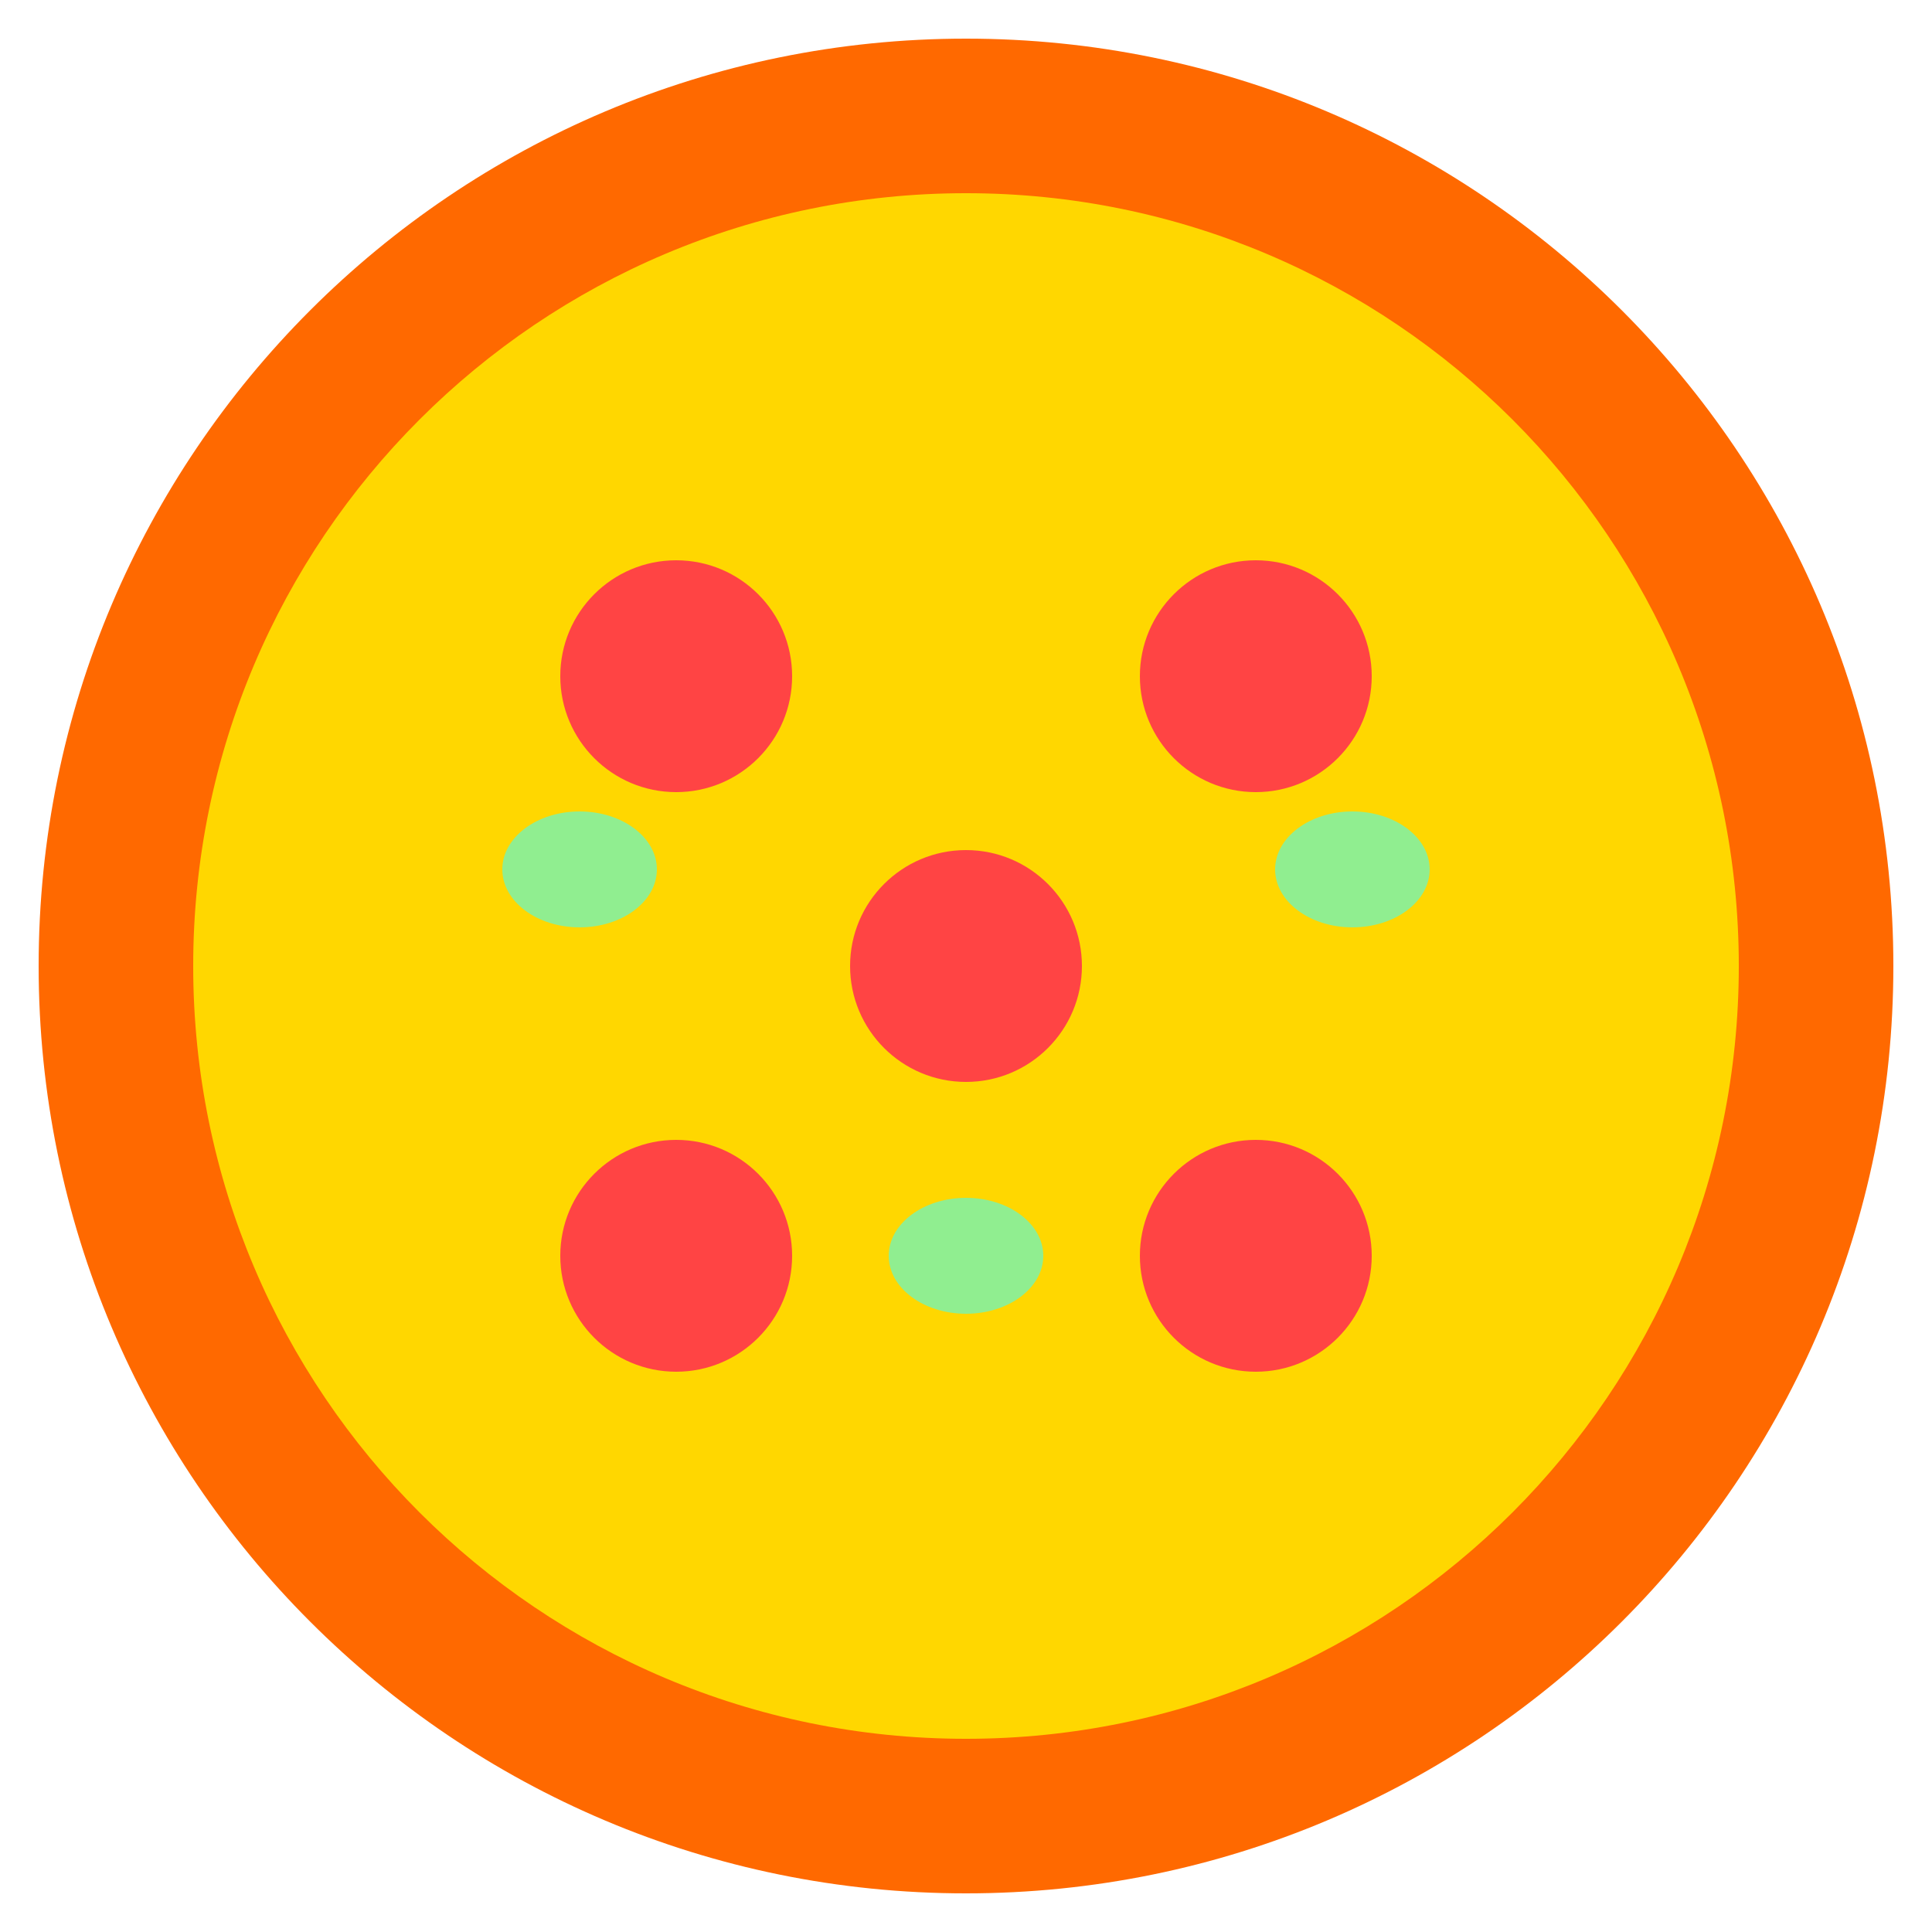
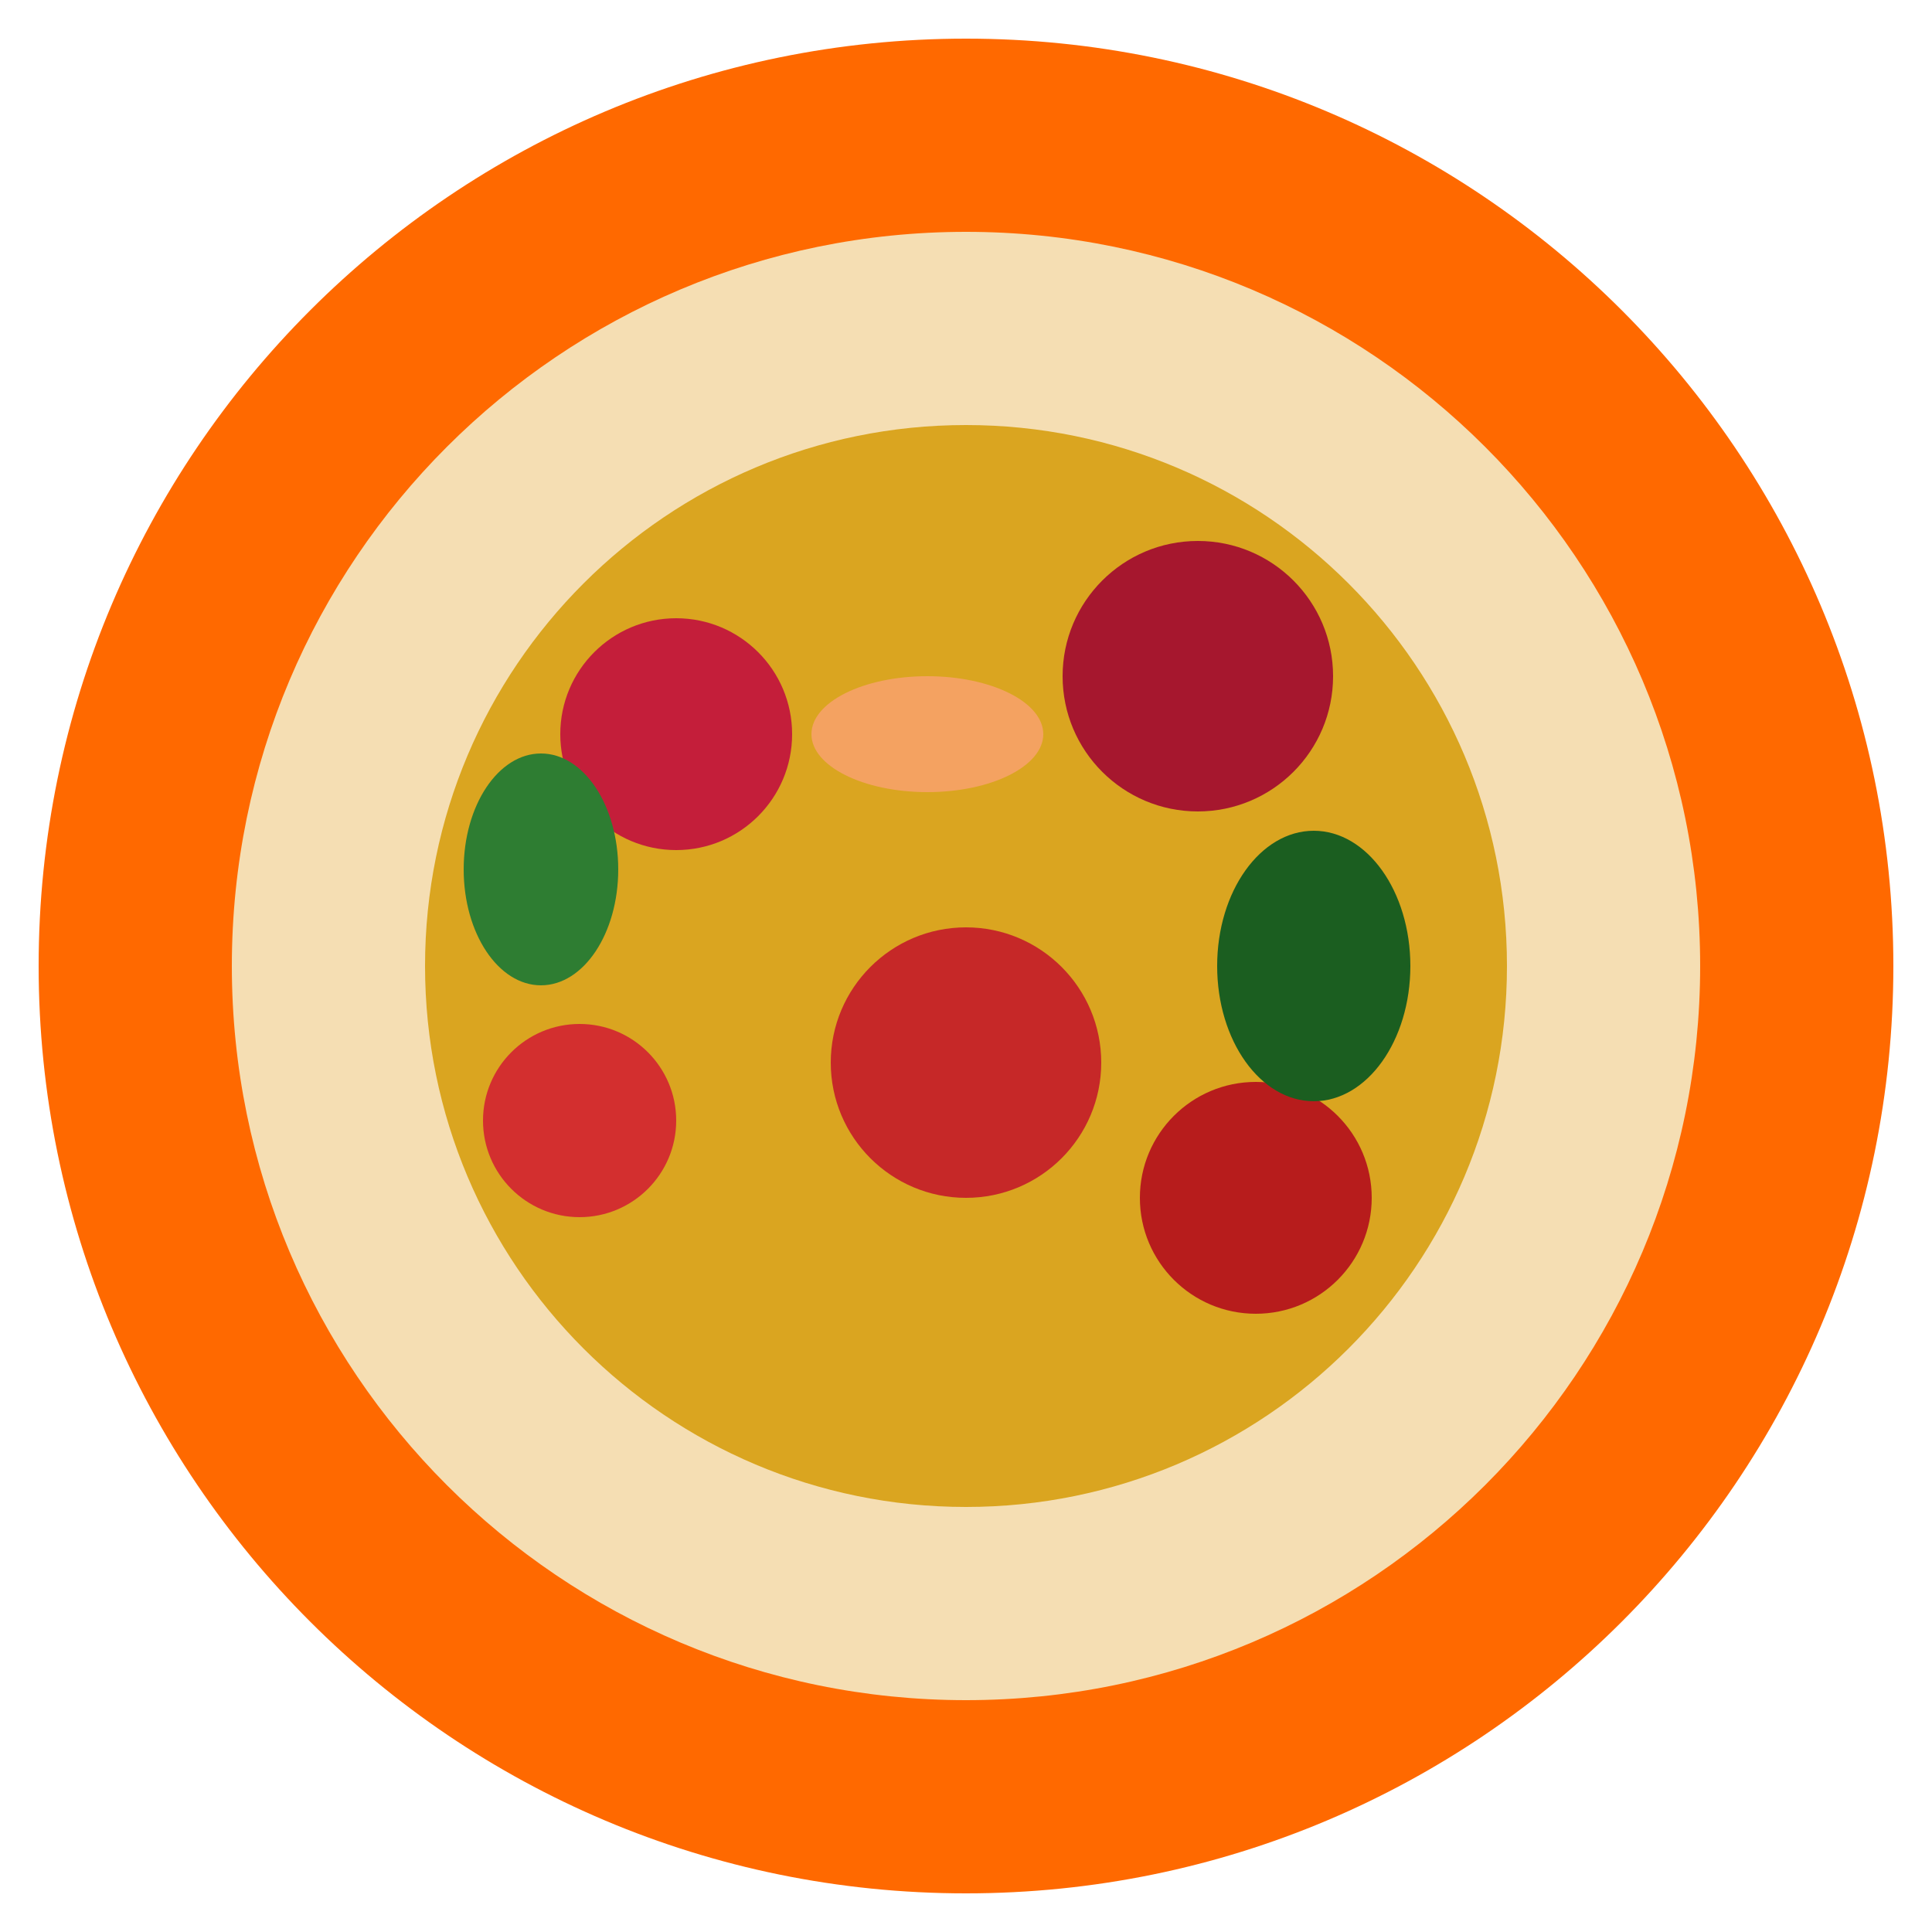
<svg xmlns="http://www.w3.org/2000/svg" viewBox="0 0 100 100">
  <circle cx="50" cy="50" r="48" fill="#ff6900" />
-   <circle cx="50" cy="50" r="40" fill="#ffd700" />
-   <circle cx="35" cy="35" r="6" fill="#ff4444" />
-   <circle cx="65" cy="35" r="6" fill="#ff4444" />
-   <circle cx="50" cy="50" r="6" fill="#ff4444" />
-   <circle cx="35" cy="65" r="6" fill="#ff4444" />
-   <circle cx="65" cy="65" r="6" fill="#ff4444" />
-   <ellipse cx="30" cy="45" rx="4" ry="3" fill="#90ee90" />
-   <ellipse cx="70" cy="45" rx="4" ry="3" fill="#90ee90" />
-   <ellipse cx="50" cy="65" rx="4" ry="3" fill="#90ee90" />
+   <circle cx="50" cy="50" r="38" fill="#f5deb3" />
+   <circle cx="50" cy="50" r="28" fill="#daa520" />
+   <circle cx="35" cy="38" r="6" fill="#c41e3a" />
+   <circle cx="62" cy="35" r="7" fill="#a6172e" />
+   <circle cx="30" cy="58" r="5" fill="#d32f2f" />
+   <circle cx="65" cy="62" r="6" fill="#b71c1c" />
+   <circle cx="50" cy="55" r="7" fill="#c62828" />
+   <ellipse cx="28" cy="45" rx="4" ry="6" fill="#2e7d32" />
+   <ellipse cx="68" cy="50" rx="5" ry="7" fill="#1b5e20" />
+   <ellipse cx="48" cy="38" rx="6" ry="3" fill="#f4a261" />
</svg>
